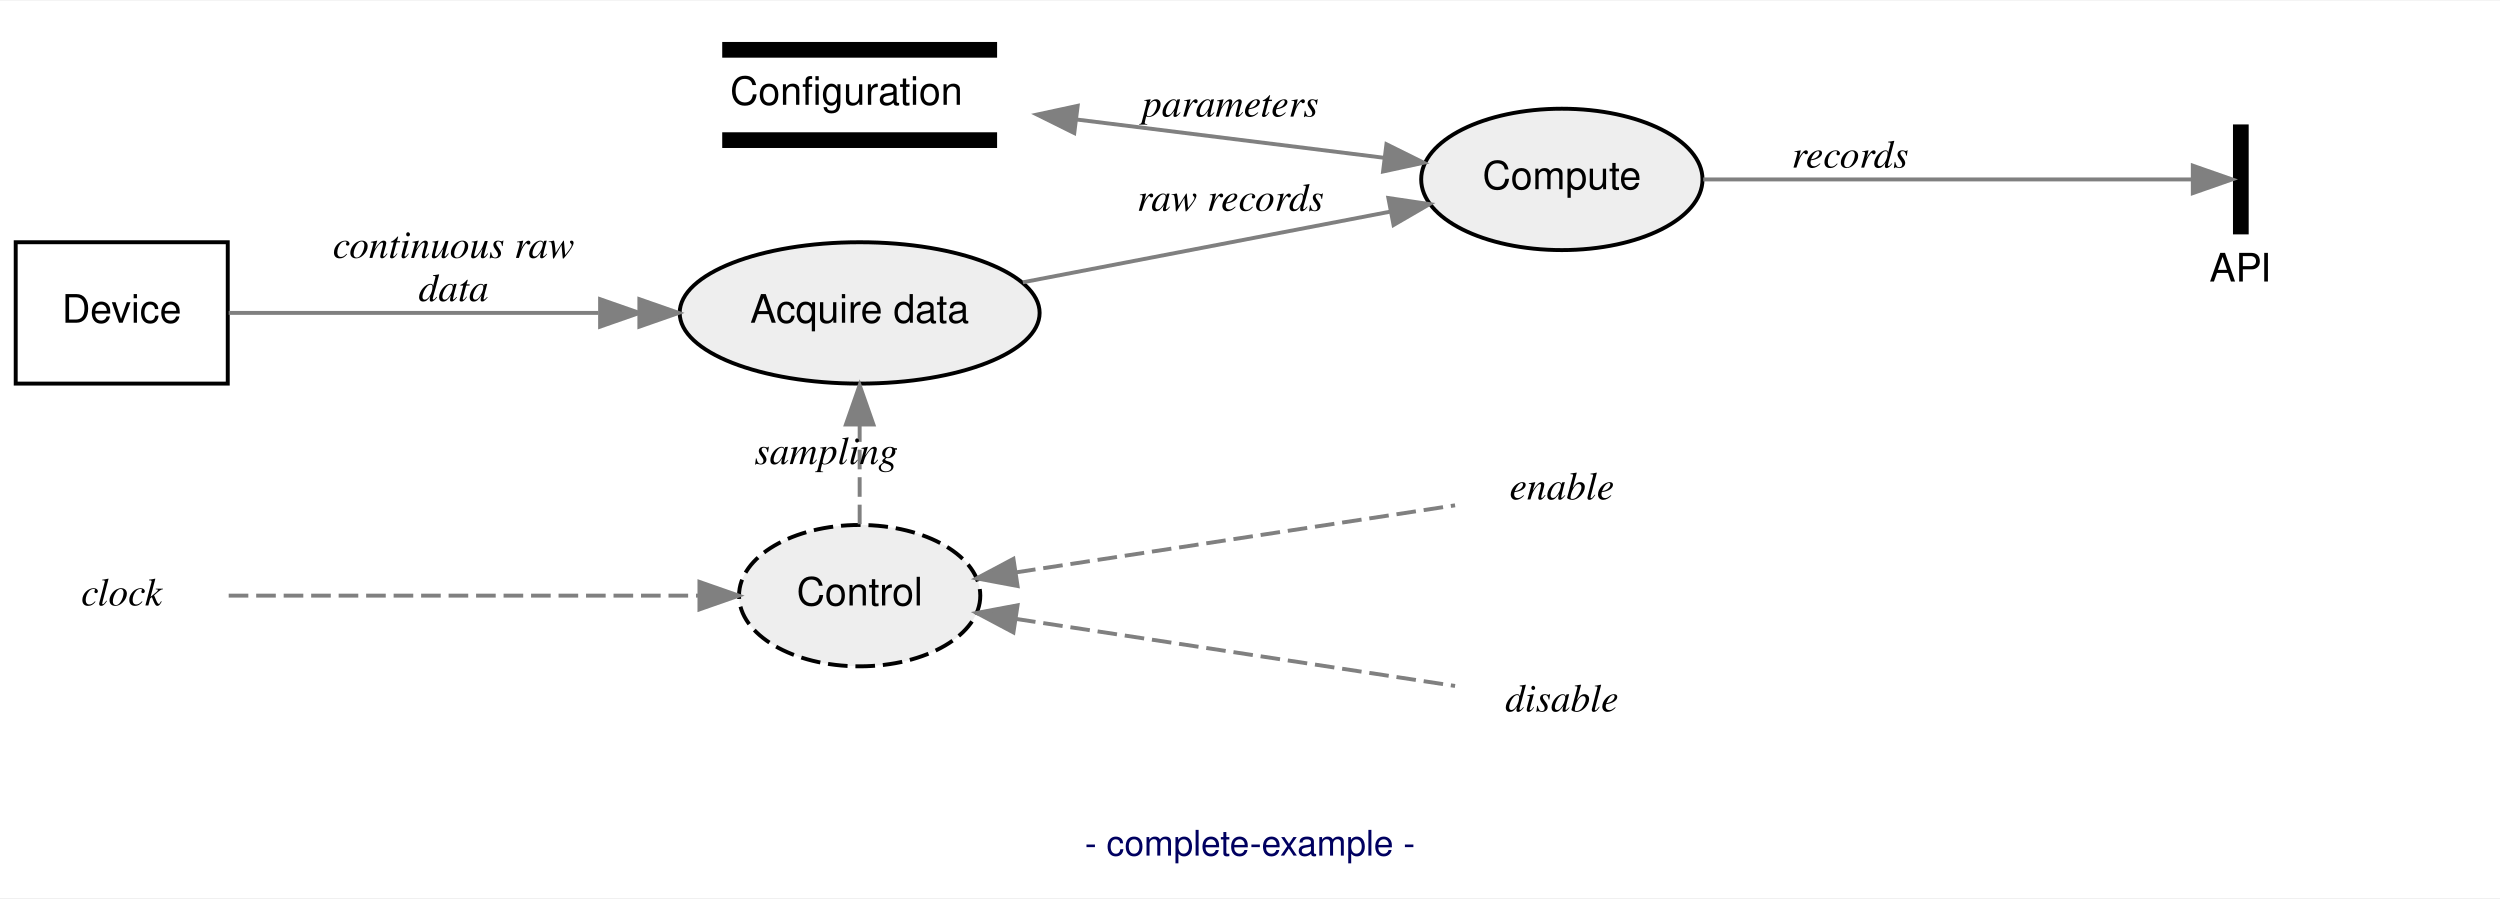
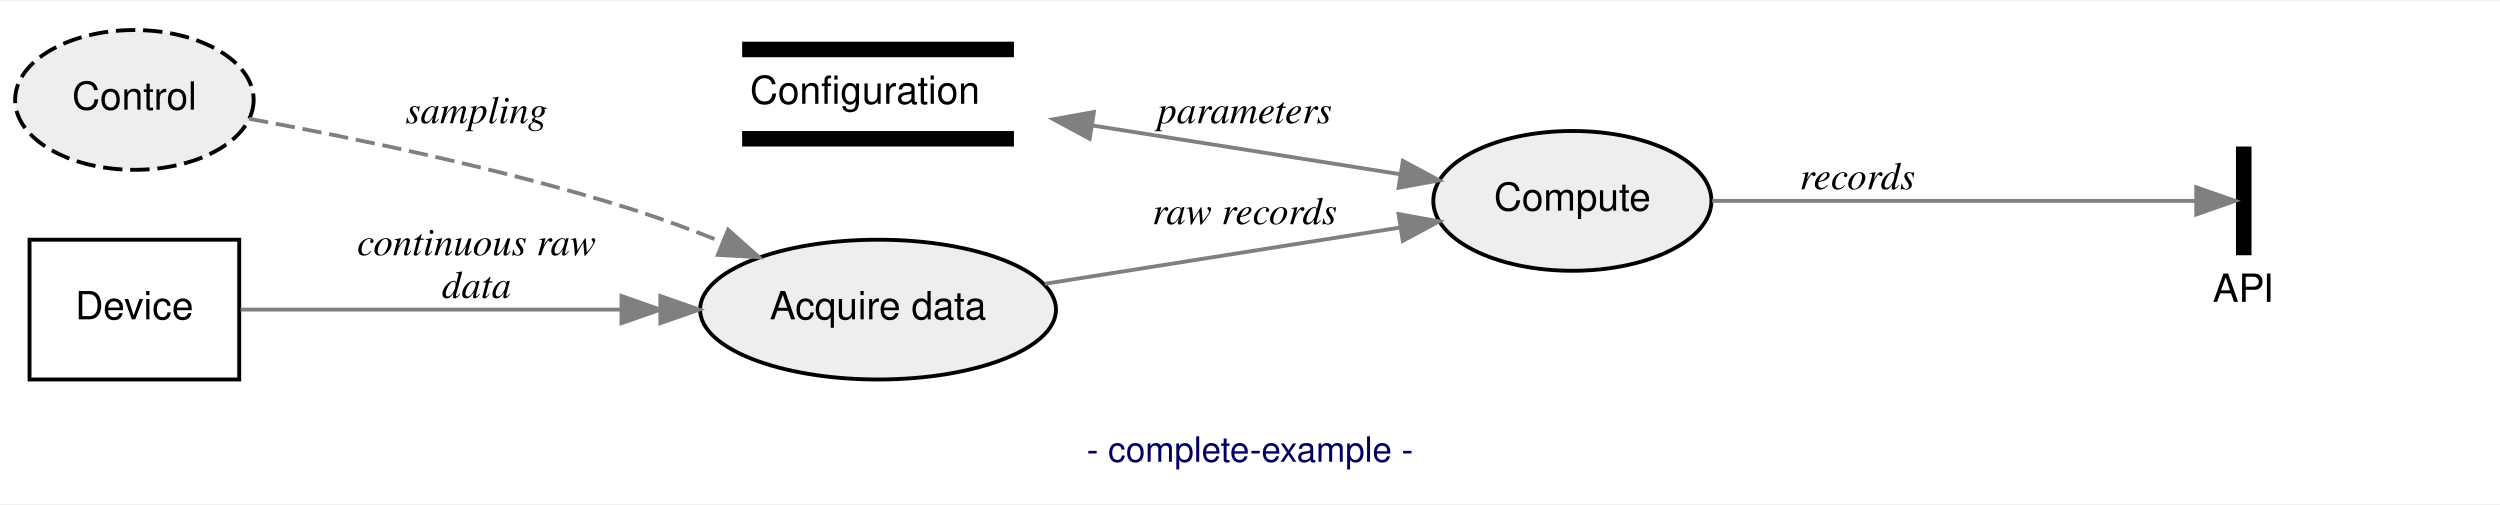
- <svg xmlns="http://www.w3.org/2000/svg" width="637pt" height="229pt" viewBox="0.00 0.00 636.65 228.50">
-   <g id="graph0" class="graph" transform="scale(1 1) rotate(0) translate(4 224.5)">
-     <polygon fill="white" stroke="transparent" points="-4,4 -4,-224.5 632.65,-224.5 632.65,4 -4,4" />
-     <text text-anchor="middle" x="314.32" y="-6.8" font-family="Helvetica,sans-Serif" font-size="9.00" fill="#000060">- complete-example -</text>
+ <svg xmlns="http://www.w3.org/2000/svg" width="644pt" height="130pt" viewBox="0.00 0.00 643.87 129.50">
+   <g id="graph0" class="graph" transform="scale(1 1) rotate(0) translate(4 125.5)">
+     <polygon fill="white" stroke="transparent" points="-4,4 -4,-125.5 639.87,-125.5 639.87,4 -4,4" />
+     <text text-anchor="middle" x="317.93" y="-6.8" font-family="Helvetica,sans-Serif" font-size="9.00" fill="#000060">- complete-example -</text>
    <g id="node1" class="node">
-       <ellipse fill="#eeeeee" stroke="black" cx="214.92" cy="-145" rx="45.83" ry="18" />
-       <text text-anchor="middle" x="214.92" y="-142.5" font-family="Helvetica,sans-Serif" font-size="10.00">Acquire data</text>
+       <ellipse fill="#eeeeee" stroke="black" cx="222.14" cy="-46" rx="45.83" ry="18" />
+       <text text-anchor="middle" x="222.14" y="-43.5" font-family="Helvetica,sans-Serif" font-size="10.00">Acquire data</text>
    </g>
    <g id="node2" class="node">
-       <ellipse fill="#eeeeee" stroke="black" cx="393.74" cy="-179" rx="35.82" ry="18" />
-       <text text-anchor="middle" x="393.74" y="-176.5" font-family="Helvetica,sans-Serif" font-size="10.00">Compute</text>
+       <ellipse fill="#eeeeee" stroke="black" cx="400.96" cy="-74" rx="35.82" ry="18" />
+       <text text-anchor="middle" x="400.96" y="-71.5" font-family="Helvetica,sans-Serif" font-size="10.00">Compute</text>
    </g>
-     <g id="edge6" class="edge">
-       <path fill="none" stroke="gray" d="M256.48,-152.8C284.45,-158.18 321.56,-165.31 349.99,-170.78" />
-       <polygon fill="gray" stroke="gray" points="349.56,-174.26 360.04,-172.71 350.88,-167.39 349.56,-174.26" />
-       <text text-anchor="middle" x="309.33" y="-171" font-family="Times,serif" font-style="italic" font-size="10.00">raw records</text>
+     <g id="edge3" class="edge">
+       <path fill="none" stroke="gray" d="M265.04,-52.64C292.69,-57.01 328.83,-62.74 356.74,-67.16" />
+       <polygon fill="gray" stroke="gray" points="356.2,-70.61 366.62,-68.72 357.29,-63.7 356.2,-70.61" />
+       <text text-anchor="middle" x="316.55" y="-68" font-family="Times,serif" font-style="italic" font-size="10.00">raw records</text>
    </g>
    <g id="node6" class="node">
-       <polygon fill="black" stroke="transparent" points="564.65,-165 564.65,-193 568.65,-193 568.65,-165 564.65,-165" />
-       <text text-anchor="start" x="558.65" y="-153" font-family="Helvetica,sans-Serif" font-size="10.00">API</text>
+       <polygon fill="black" stroke="transparent" points="571.87,-60 571.87,-88 575.87,-88 575.87,-60 571.87,-60" />
+       <text text-anchor="start" x="565.87" y="-48" font-family="Helvetica,sans-Serif" font-size="10.00">API</text>
    </g>
-     <g id="edge8" class="edge">
-       <path fill="none" stroke="gray" d="M429.74,-179C468.6,-179 529.14,-179 554.2,-179" />
-       <polygon fill="gray" stroke="gray" points="554.42,-182.5 564.42,-179 554.42,-175.5 554.42,-182.5" />
-       <text text-anchor="middle" x="467.15" y="-182" font-family="Times,serif" font-style="italic" font-size="10.00">records</text>
+     <g id="edge5" class="edge">
+       <path fill="none" stroke="gray" d="M436.96,-74C475.82,-74 536.36,-74 561.42,-74" />
+       <polygon fill="gray" stroke="gray" points="561.64,-77.5 571.64,-74 561.64,-70.5 561.64,-77.5" />
+       <text text-anchor="middle" x="474.37" y="-77" font-family="Times,serif" font-style="italic" font-size="10.00">records</text>
    </g>
    <g id="node3" class="node">
-       <ellipse fill="#eeeeee" stroke="black" stroke-dasharray="5,2" cx="214.92" cy="-73" rx="30.72" ry="18" />
-       <text text-anchor="middle" x="214.92" y="-70.5" font-family="Helvetica,sans-Serif" font-size="10.00">Control</text>
+       <ellipse fill="#eeeeee" stroke="black" stroke-dasharray="5,2" cx="30.61" cy="-100" rx="30.72" ry="18" />
+       <text text-anchor="middle" x="30.61" y="-97.5" font-family="Helvetica,sans-Serif" font-size="10.00">Control</text>
+     </g>
+     <g id="edge1" class="edge">
+       <path fill="none" stroke="gray" stroke-dasharray="5,2" d="M60.14,-95.16C86.05,-90.42 125.15,-82.4 158.22,-72 166.08,-69.53 174.32,-66.48 182.15,-63.34" />
+       <polygon fill="gray" stroke="gray" points="183.53,-66.56 191.45,-59.51 180.87,-60.09 183.53,-66.56" />
+       <text text-anchor="middle" x="118.72" y="-94" font-family="Times,serif" font-style="italic" font-size="10.00">sampling</text>
+     </g>
+     <g id="node4" class="node">
+       <polygon fill="none" stroke="black" points="57.61,-64 3.61,-64 3.61,-28 57.61,-28 57.61,-64" />
+       <text text-anchor="middle" x="30.61" y="-43.5" font-family="Helvetica,sans-Serif" font-size="10.00">Device</text>
+     </g>
+     <g id="edge2" class="edge">
+       <path fill="none" stroke="gray" d="M57.96,-46C83.23,-46 122.4,-46 156.02,-46" />
+       <polygon fill="gray" stroke="gray" points="166.07,-49.5 176.07,-46 166.07,-42.5 166.07,-49.5" />
+       <polygon fill="gray" stroke="gray" points="156.07,-49.5 166.07,-46 156.07,-42.5 156.07,-49.5" />
+       <text text-anchor="middle" x="118.72" y="-60" font-family="Times,serif" font-style="italic" font-size="10.00">continuous raw</text>
+       <text text-anchor="middle" x="118.72" y="-49" font-family="Times,serif" font-style="italic" font-size="10.00">data</text>
+     </g>
+     <g id="node5" class="node">
+       <polygon fill="black" stroke="transparent" points="187.14,-111 187.14,-115 257.14,-115 257.14,-111 187.14,-111" />
+       <text text-anchor="start" x="189.14" y="-99" font-family="Helvetica,sans-Serif" font-size="10.00">Configuration</text>
+       <polygon fill="black" stroke="transparent" points="187.14,-88 187.14,-92 257.14,-92 257.14,-88 187.14,-88" />
    </g>
    <g id="edge4" class="edge">
-       <path fill="none" stroke="gray" stroke-dasharray="5,2" d="M214.92,-91.17C214.92,-98.87 214.92,-108.03 214.92,-116.58" />
-       <polygon fill="gray" stroke="gray" points="211.42,-116.59 214.92,-126.59 218.42,-116.59 211.42,-116.59" />
-       <text text-anchor="middle" x="206.42" y="-106.5" font-family="Times,serif" font-style="italic" font-size="10.00">sampling</text>
-     </g>
-     <g id="node8" class="node">
-       <text text-anchor="middle" x="393.74" y="-97.5" font-family="Times,serif" font-style="italic" font-size="10.00">enable</text>
-     </g>
-     <g id="edge2" class="edge">
-       <path fill="none" stroke="gray" stroke-dasharray="5,2" d="M254.75,-78.93C288.68,-84.11 337.01,-91.49 366.55,-96" />
-       <polygon fill="gray" stroke="gray" points="255.13,-75.45 244.72,-77.4 254.08,-82.37 255.13,-75.45" />
-     </g>
-     <g id="node9" class="node">
-       <text text-anchor="middle" x="393.74" y="-43.5" font-family="Times,serif" font-style="italic" font-size="10.00">disable</text>
-     </g>
-     <g id="edge3" class="edge">
-       <path fill="none" stroke="gray" stroke-dasharray="5,2" d="M254.75,-67.07C288.68,-61.89 337.01,-54.51 366.55,-50" />
-       <polygon fill="gray" stroke="gray" points="254.08,-63.63 244.72,-68.6 255.13,-70.55 254.08,-63.63" />
-     </g>
-     <g id="node4" class="node">
-       <polygon fill="none" stroke="black" points="54,-163 0,-163 0,-127 54,-127 54,-163" />
-       <text text-anchor="middle" x="27" y="-142.5" font-family="Helvetica,sans-Serif" font-size="10.00">Device</text>
-     </g>
-     <g id="edge5" class="edge">
-       <path fill="none" stroke="gray" d="M54.24,-145C78.63,-145 115.96,-145 148.4,-145" />
-       <polygon fill="gray" stroke="gray" points="158.82,-148.5 168.82,-145 158.82,-141.5 158.82,-148.5" />
-       <polygon fill="gray" stroke="gray" points="148.82,-148.5 158.82,-145 148.82,-141.5 148.82,-148.5" />
-       <text text-anchor="middle" x="111.5" y="-159" font-family="Times,serif" font-style="italic" font-size="10.00">continuous raw</text>
-       <text text-anchor="middle" x="111.5" y="-148" font-family="Times,serif" font-style="italic" font-size="10.00">data</text>
-     </g>
-     <g id="node5" class="node">
-       <polygon fill="black" stroke="transparent" points="179.92,-210 179.92,-214 249.92,-214 249.92,-210 179.92,-210" />
-       <text text-anchor="start" x="181.92" y="-198" font-family="Helvetica,sans-Serif" font-size="10.00">Configuration</text>
-       <polygon fill="black" stroke="transparent" points="179.92,-187 179.92,-191 249.92,-191 249.92,-187 179.92,-187" />
-     </g>
-     <g id="edge7" class="edge">
-       <path fill="none" stroke="gray" d="M270.02,-194.27C295.14,-191.14 324.64,-187.47 348.41,-184.51" />
-       <polygon fill="gray" stroke="gray" points="269.57,-190.8 260.08,-195.51 270.44,-197.74 269.57,-190.8" />
-       <polygon fill="gray" stroke="gray" points="349.07,-187.96 358.56,-183.25 348.21,-181.01 349.07,-187.96" />
-       <text text-anchor="middle" x="309.33" y="-195" font-family="Times,serif" font-style="italic" font-size="10.00">parameters</text>
-     </g>
-     <g id="node7" class="node">
-       <text text-anchor="middle" x="27" y="-70.5" font-family="Times,serif" font-style="italic" font-size="10.00">clock</text>
-     </g>
-     <g id="edge1" class="edge">
-       <path fill="none" stroke="gray" stroke-dasharray="5,2" d="M54.24,-73C85.4,-73 137.69,-73 173.9,-73" />
-       <polygon fill="gray" stroke="gray" points="174.12,-76.5 184.12,-73 174.12,-69.5 174.12,-76.5" />
+       <path fill="none" stroke="gray" d="M277.34,-93.42C302.73,-89.4 332.56,-84.67 356.45,-80.89" />
+       <polygon fill="gray" stroke="gray" points="276.63,-89.99 267.3,-95.01 277.73,-96.9 276.63,-89.99" />
+       <polygon fill="gray" stroke="gray" points="357.3,-84.3 366.63,-79.28 356.2,-77.39 357.3,-84.3" />
+       <text text-anchor="middle" x="316.55" y="-94" font-family="Times,serif" font-style="italic" font-size="10.00">parameters</text>
    </g>
  </g>
</svg>
